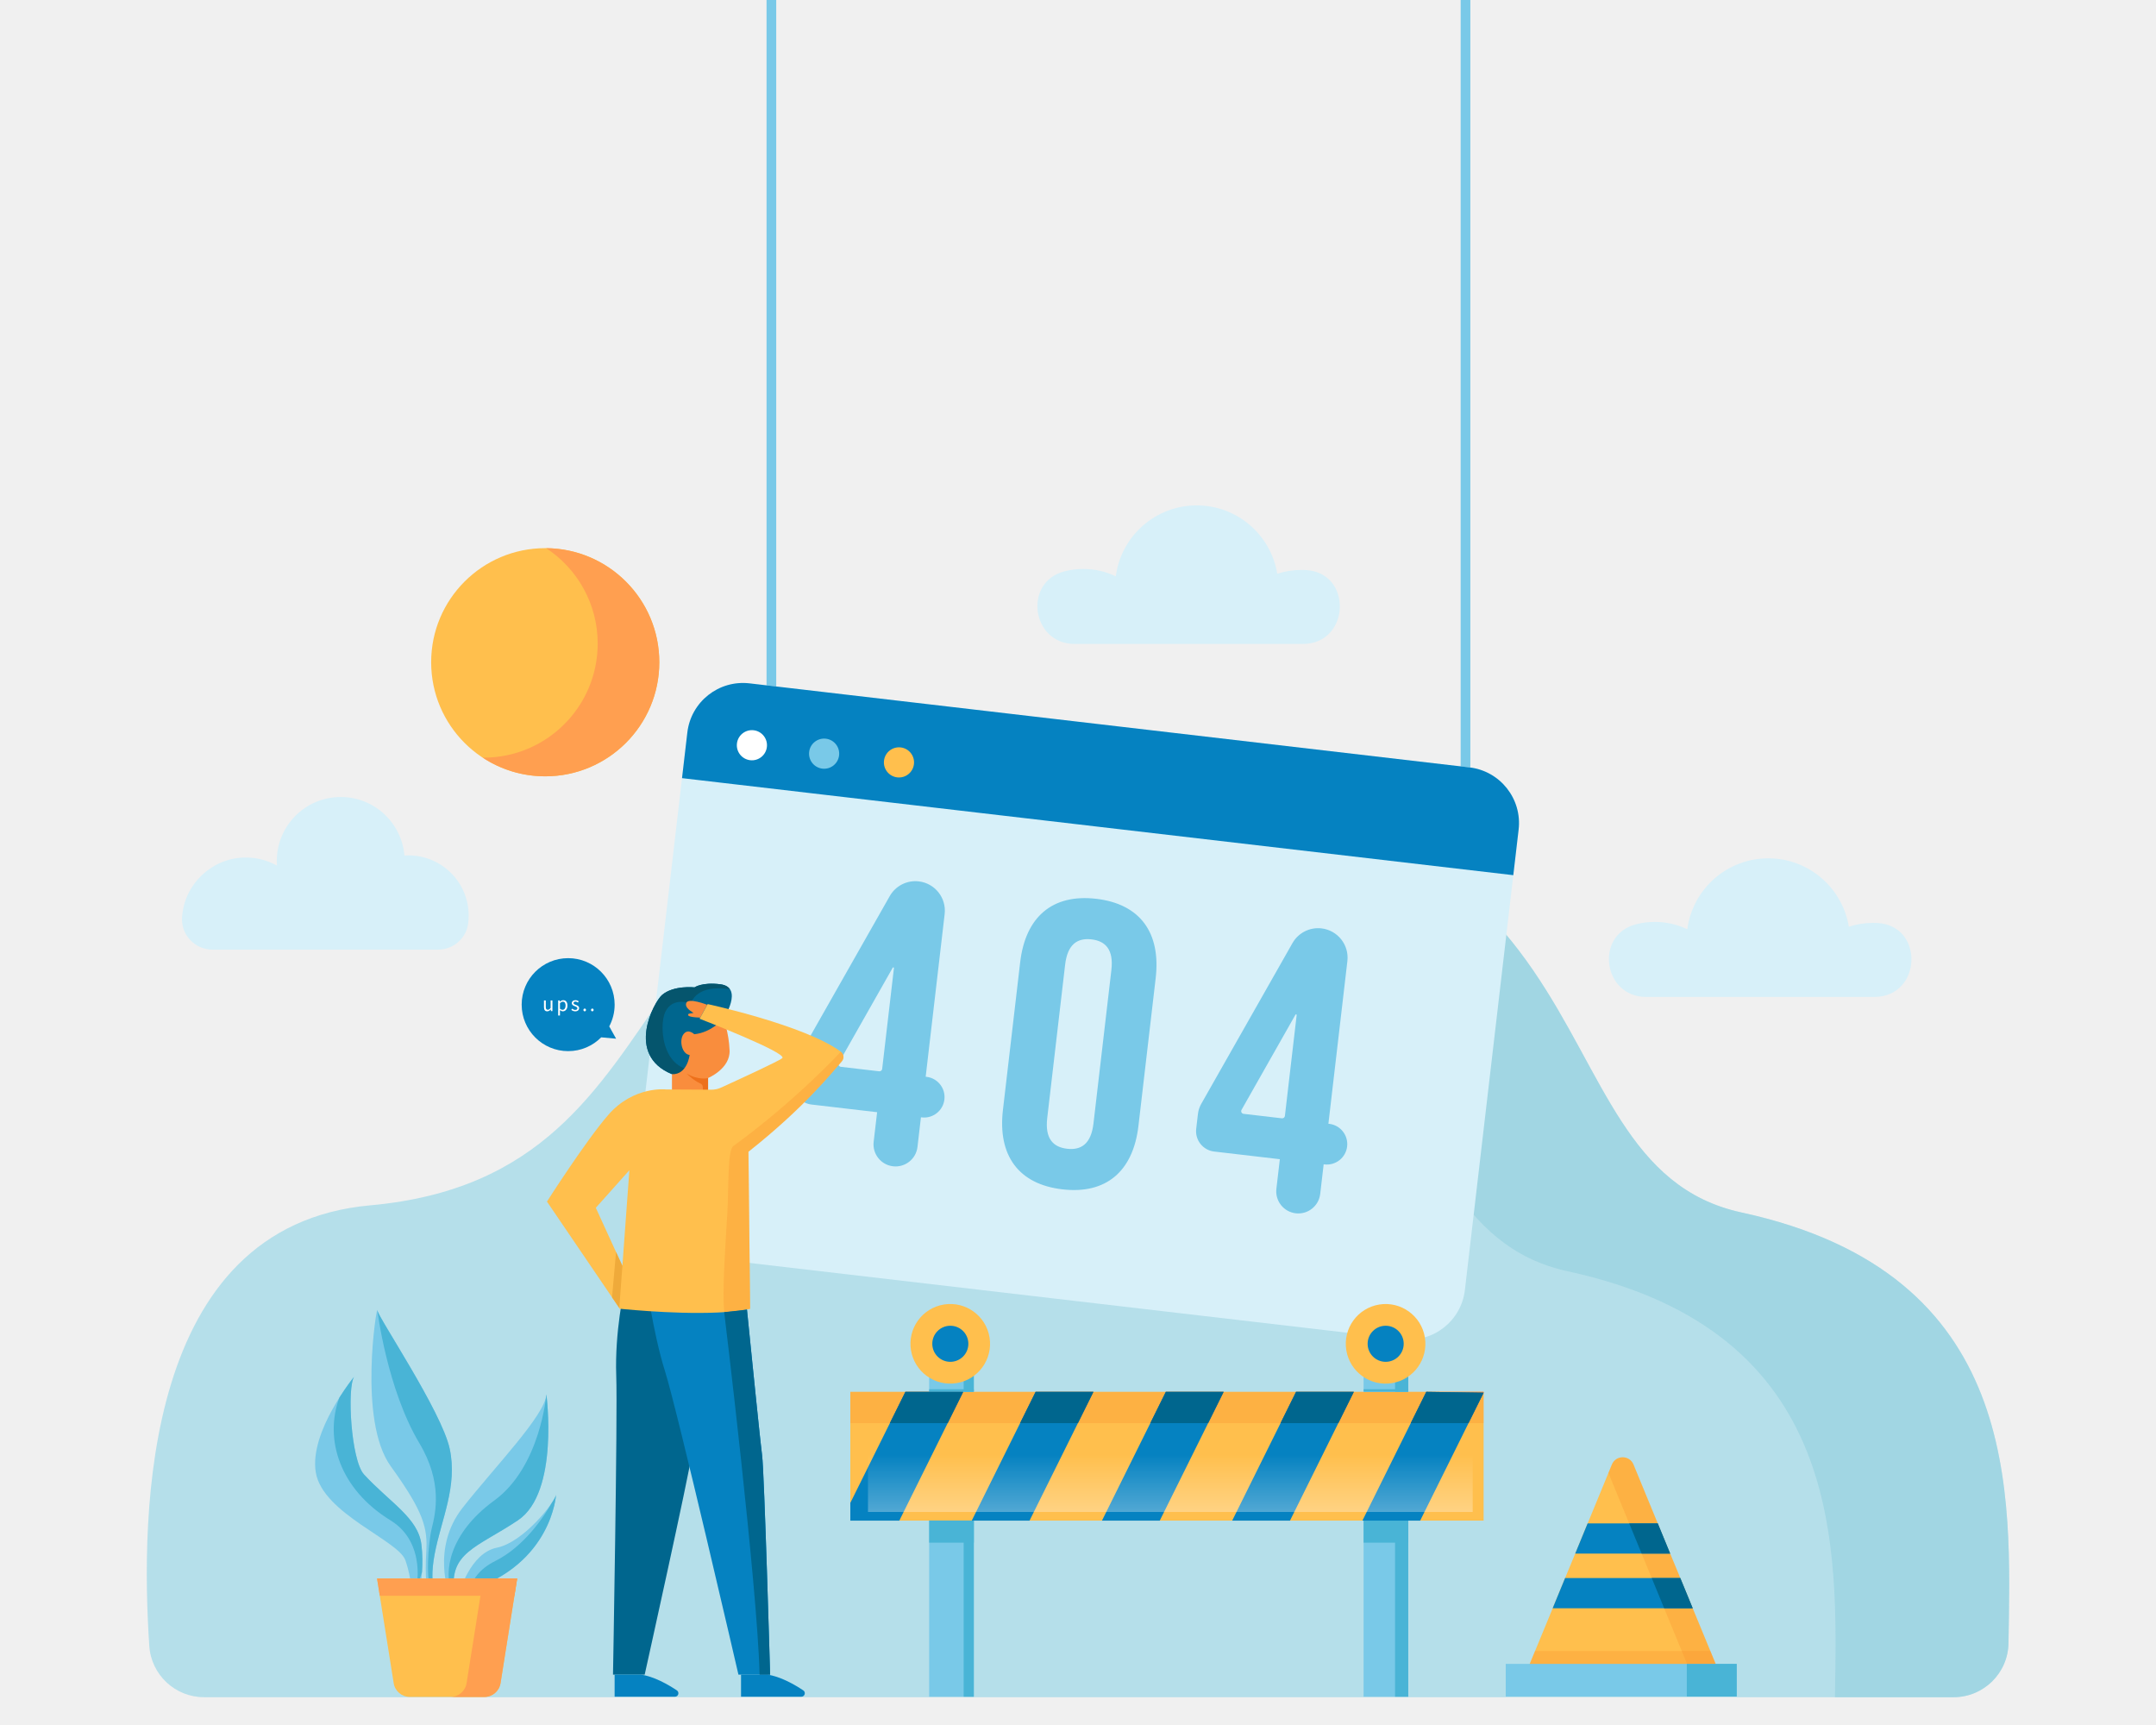
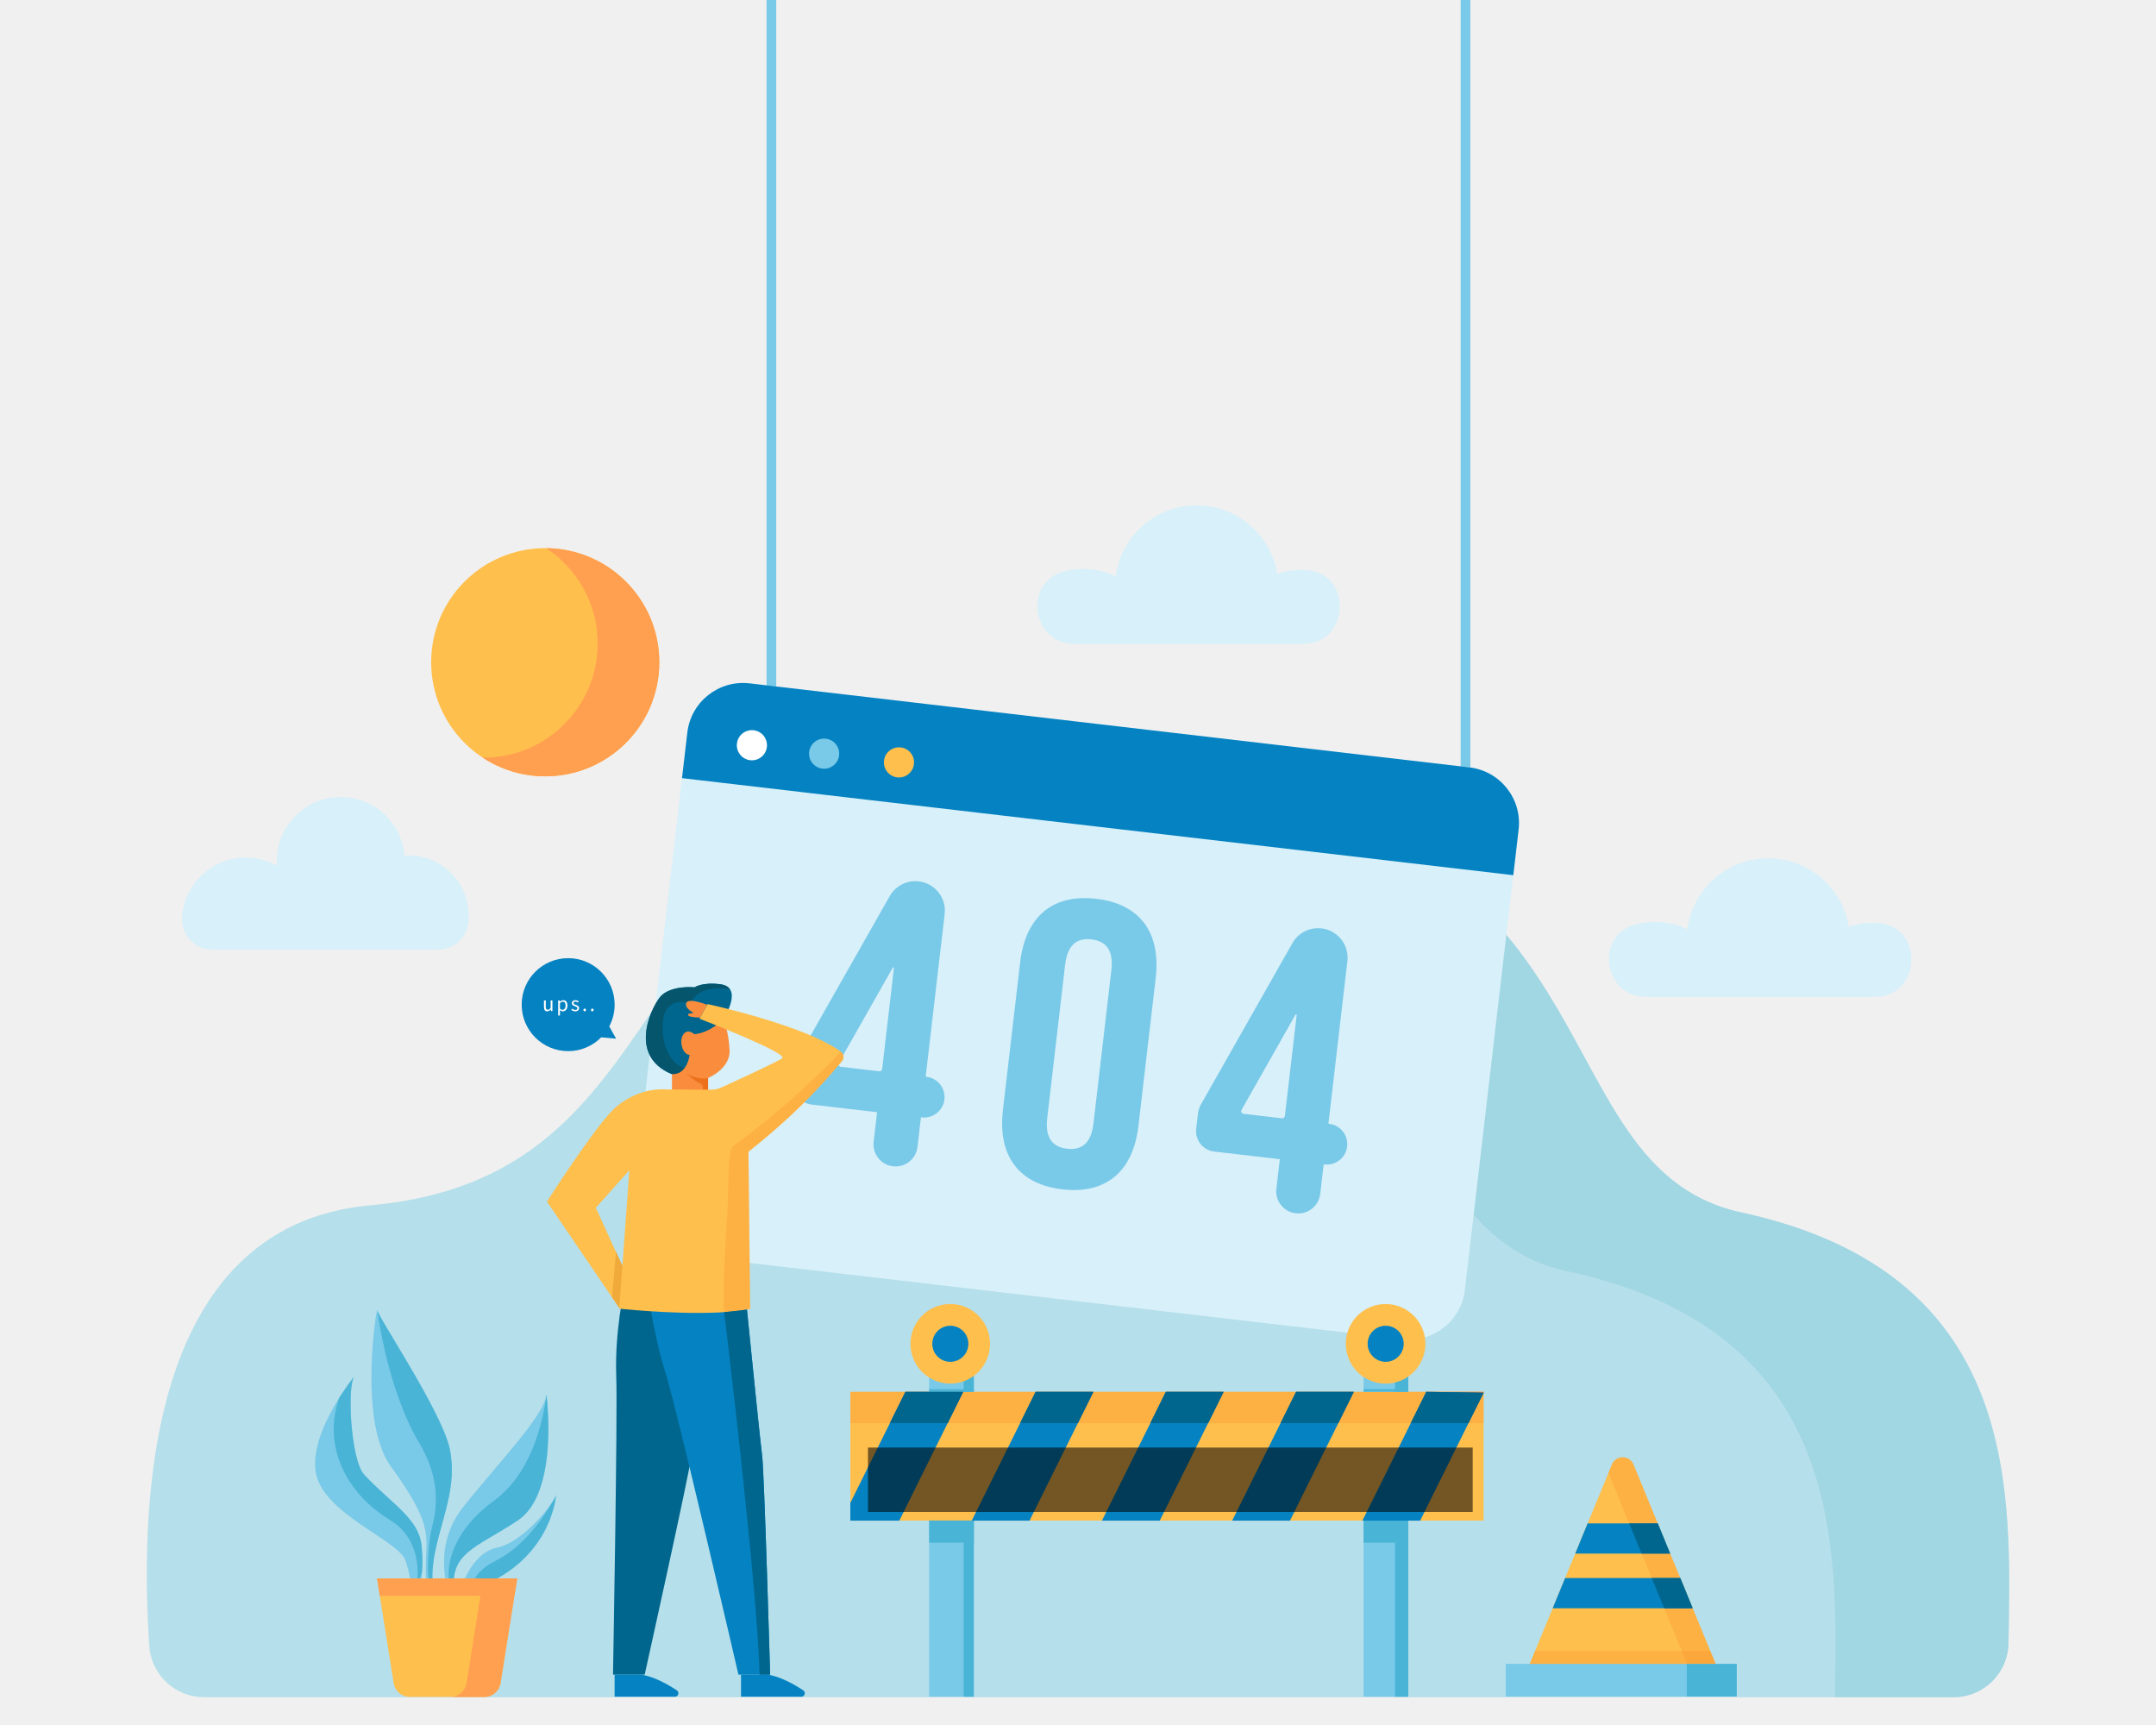
<svg xmlns="http://www.w3.org/2000/svg" version="1.1" x="0px" y="0px" viewBox="0 0 500 400" style="enable-background:new 0 0 500 400;" xml:space="preserve">
  <g id="OBJECTS">
    <g>
      <g>
        <path style="fill:#B5DFEA;" d="M453.058,393.555c6.951,0,12.625-5.573,12.731-12.524c0.532-34.645,3.323-85.746-61.922-99.879     c-52.799-11.437-21.495-105.268-163.689-99.205c-102.072,4.352-74.955,90.387-154.319,97.552     c-52.81,4.768-53.267,71.559-51.238,102.163c0.444,6.694,5.997,11.894,12.706,11.894H453.058z" />
        <g>
          <path style="opacity:0.55;fill:#90CEDD;" d="M403.867,281.152c-52.799-11.437-21.495-105.268-163.689-99.205      c-24.277,1.035-41.237,6.696-54.068,14.813c4.323-0.566,8.911-0.965,13.801-1.173c142.194-6.063,110.89,87.768,163.689,99.205      c64.549,13.982,62.506,64.148,61.94,98.764h27.518c6.951,0,12.625-5.573,12.731-12.524      C466.321,346.387,469.112,295.285,403.867,281.152z" />
        </g>
        <g>
          <rect x="177.77" style="fill:#79C9E8;" width="2.245" height="163.799" />
          <rect x="338.744" style="fill:#79C9E8;" width="2.245" height="188.961" />
          <g>
            <path style="fill:#D7F0F9;" d="M340.774,177.946L173.827,158.46c-7.135-0.833-13.594,4.276-14.426,11.411l-12.46,106.754       c-0.833,7.135,4.276,13.594,11.411,14.426l166.947,19.486c7.135,0.833,13.594-4.276,14.426-11.411l12.46-106.754       C353.017,185.238,347.909,178.779,340.774,177.946z" />
            <path style="fill:#0582C1;" d="M350.951,202.939l1.233-10.567c0.833-7.135-4.276-13.594-11.411-14.426L173.827,158.46       c-7.135-0.833-13.594,4.276-14.426,11.411l-1.233,10.567L350.951,202.939z" />
            <g>
              <path style="fill:#79C9E8;" d="M185.178,245.079l21.162-37.286c1.356-2.389,4.01-3.734,6.738-3.416l0,0        c3.75,0.438,6.435,3.833,5.998,7.583l-4.402,37.716l0.188,0.022c2.598,0.303,4.459,2.656,4.156,5.254l0,0        c-0.303,2.598-2.656,4.459-5.254,4.156l-0.188-0.022l-0.802,6.869c-0.327,2.806-2.868,4.815-5.674,4.488l0,0        c-2.806-0.328-4.815-2.868-4.488-5.674l0.802-6.869l-15.235-1.778c-2.603-0.304-4.466-2.66-4.163-5.263l0.404-3.461        C184.515,246.581,184.773,245.793,185.178,245.079z M204.584,247.868l2.73-23.39c0.019-0.162-0.199-0.233-0.279-0.091        l-12.503,22.063c-0.221,0.39,0.027,0.878,0.472,0.93l8.886,1.037C204.234,248.457,204.544,248.211,204.584,247.868z" />
              <path style="fill:#79C9E8;" d="M278.574,255.98l21.162-37.286c1.356-2.389,4.01-3.734,6.738-3.416l0,0        c3.75,0.438,6.435,3.833,5.998,7.583l-4.402,37.716l0.188,0.022c2.598,0.303,4.459,2.656,4.156,5.254l0,0        c-0.303,2.598-2.656,4.459-5.254,4.156l-0.188-0.022l-0.802,6.869c-0.328,2.806-2.868,4.815-5.674,4.488l0,0        c-2.806-0.328-4.815-2.868-4.488-5.674l0.802-6.869l-15.235-1.778c-2.603-0.304-4.466-2.66-4.163-5.263l0.404-3.461        C277.911,257.482,278.169,256.694,278.574,255.98z M297.981,258.769l2.73-23.39c0.019-0.162-0.199-0.233-0.279-0.091        l-12.503,22.063c-0.221,0.389,0.027,0.878,0.472,0.93l8.887,1.037C297.63,259.358,297.941,259.112,297.981,258.769z" />
              <path style="fill:#79C9E8;" d="M236.588,223.144c1.23-10.538,7.484-15.913,17.647-14.726        c10.162,1.186,15.011,7.856,13.781,18.395l-3.998,34.25c-1.23,10.539-7.485,15.913-17.647,14.727        c-10.163-1.186-15.011-7.856-13.781-18.395L236.588,223.144z M242.864,259.26c-0.549,4.705,1.312,6.734,4.605,7.118        c3.293,0.384,5.572-1.161,6.121-5.866l4.151-35.567c0.549-4.705-1.312-6.734-4.605-7.118        c-3.293-0.384-5.572,1.162-6.121,5.867L242.864,259.26z" />
            </g>
            <g>
              <path style="fill:#FFFFFF;" d="M177.848,173.212c-0.224,1.917-1.96,3.29-3.877,3.067c-1.917-0.224-3.29-1.96-3.066-3.877        c0.224-1.917,1.959-3.29,3.877-3.066S178.072,171.295,177.848,173.212z" />
              <path style="fill:#79C9E8;" d="M194.594,175.167c-0.224,1.917-1.96,3.29-3.877,3.067c-1.917-0.224-3.29-1.96-3.067-3.877        c0.224-1.917,1.96-3.29,3.877-3.066C193.445,171.514,194.818,173.25,194.594,175.167z" />
              <path style="fill:#FFBF4D;" d="M211.953,177.193c-0.224,1.917-1.96,3.29-3.877,3.066c-1.917-0.224-3.29-1.96-3.066-3.877        c0.224-1.917,1.96-3.29,3.877-3.066C210.804,173.54,212.177,175.276,211.953,177.193z" />
            </g>
          </g>
        </g>
        <g>
          <path style="fill:#00668E;" d="M144.793,298.792c0,0-2.255,9.998-1.879,20.221c0.337,9.152-0.752,69.31-0.752,69.31h7.348      c0,0,10.46-47.116,10.851-50.837c0.391-3.721,5.652-40.93,5.652-40.93L144.793,298.792z" />
          <path style="fill:#0582C1;" d="M149.679,296.048c0,0,1.691,12.854,4.566,21.987c2.875,9.133,17.007,70.287,17.007,70.287h7.348      c0,0-1.353-47.116-1.861-50.837c-0.507-3.721-4.228-40.93-4.228-40.93L149.679,296.048z" />
          <path style="fill:#0582C1;" d="M171.853,388.311v5.128h13.988c0.795,0,1.105-1.03,0.444-1.471      c-2.046-1.362-5.322-3.239-8.368-3.658H171.853z" />
          <path style="fill:#0582C1;" d="M142.537,388.311v5.128h13.988c0.795,0,1.105-1.03,0.444-1.471      c-2.046-1.362-5.322-3.239-8.368-3.658H142.537z" />
          <g>
            <path style="fill:#00668E;" d="M167.774,236.255c0,0,4.811-7.305-0.713-8.018c-4.241-0.547-5.986,0.716-5.986,0.716       s-4.883-0.538-7.556,1.778c-1.831,1.587-8.553,13.898,2.316,18.352c10.869,4.455,8.553-6.949,8.553-6.949L167.774,236.255z" />
            <path style="fill:#05556D;" d="M167.062,228.237c-4.241-0.547-5.986,0.716-5.986,0.716s-4.883-0.538-7.556,1.778       c-1.831,1.587-8.553,13.898,2.316,18.352c5.109,2.094,7.304,0.683,8.196-1.399c-10.313,2.901-11.43-9.528-9.73-13.064       c1.728-3.594,5.874-1.935,5.874-1.935c1.622-4.082,6.907-3.64,9.085-3.322C168.865,228.796,168.177,228.381,167.062,228.237z" />
            <path style="fill:#F98D3D;" d="M161.003,239.818c0,0-1.425-1.425-2.494,0c-1.069,1.426-0.356,4.633,1.425,4.811       c0,0-0.535,4.633-4.098,4.454v3.742h8.374v-2.851c0,0,5.167-2.138,4.989-6.414c-0.178-4.276-1.425-7.305-1.425-7.305       S164.923,239.462,161.003,239.818z" />
            <path style="fill:#ED701B;" d="M162.285,251.173c0.829,0.345,0.684,0.868,0.721,1.653h1.205v-2.851       c0,0-2.029,0.645-5.001-1.048C159.21,248.926,160.939,250.612,162.285,251.173z" />
          </g>
          <path style="fill:#F98D3D;" d="M163.999,232.999c0,0-4.341-1.729-4.848-0.432c-0.332,0.849,0.513,1.581,1.671,2.319      l-1.022,0.168c-0.227,0.038-0.309,0.328-0.13,0.472c0.285,0.23,1.072,0.385,2.713,0.442L163.999,232.999z" />
          <g>
            <polygon style="fill:none;" points="138.178,280.074 143.995,298.817 143.891,297.871 143.995,298.817 145.958,271.524             " />
            <path style="fill:#FFBF4D;" d="M194.995,243.871c-8.277-6.134-30.884-11.038-30.884-11.038l-1.863,3.395       c0,0,20.523,7.953,19.168,9.138c-0.795,0.7-10.825,5.295-14.219,6.841c-0.729,0.331-1.524,0.493-2.334,0.479l-10.39-0.059       c0,0-7.496-0.891-13.395,5.884c-5.272,6.068-14.234,20.118-14.234,20.118l15.096,22.202l1.672,2.452l0.015-0.03l-0.015,0.206       c0,0,0.537,0.059,1.487,0.147c4.853,0.449,20.405,1.679,28.638-0.066l0.228-0.052l-0.39-36.421       c13.144-10.405,19.418-18.439,21.664-20.965C195.827,245.432,195.717,244.409,194.995,243.871z M144.34,293.54l-1.473-3.218       l-4.691-10.25l7.784-8.719l-1.399,19.131L144.34,293.54z" />
          </g>
          <polygon style="fill:#EFAA3A;" points="142.867,290.322 144.34,293.54 143.625,303.253 143.611,303.282 141.939,300.83     " />
          <path style="opacity:0.29;fill:#F98D2B;" d="M170.062,265.758c-1.398,1.015-1.044,10.023-1.389,15.654      c-0.578,9.431-1.141,17.592-0.726,22.854c2.131-0.14,4.113-0.371,5.789-0.726l0.228-0.052l-0.39-36.421      c13.144-10.405,19.418-18.439,21.664-20.965c0.589-0.67,0.479-1.694-0.243-2.231      C194.995,243.871,184.605,255.199,170.062,265.758z" />
          <path style="fill:#00668E;" d="M176.74,337.485c-0.366-2.685-2.405-22.804-3.512-33.8l-5.281,0.581      c0,0,7.704,63.333,8.21,84.056h2.444C178.601,388.323,177.248,341.206,176.74,337.485z" />
          <g>
            <path style="fill:#0582C1;" d="M142.881,240.857l-1.592-2.855c0.798-1.505,1.254-3.219,1.254-5.041       c0-5.954-4.827-10.781-10.781-10.781c-5.954,0-10.781,4.827-10.781,10.781c0,5.954,4.827,10.781,10.781,10.781       c2.998,0,5.708-1.225,7.662-3.2L142.881,240.857z" />
            <g>
              <path style="fill:#FFFFFF;" d="M126.154,231.988h0.42v1.503c0,0.46,0.137,0.658,0.461,0.658c0.253,0,0.43-0.127,0.663-0.415        v-1.746h0.415v2.459h-0.343l-0.036-0.385h-0.015c-0.228,0.268-0.47,0.445-0.81,0.445c-0.521,0-0.754-0.334-0.754-0.961        V231.988z" />
              <path style="fill:#FFFFFF;" d="M129.862,234.654v0.83h-0.415v-3.497h0.345l0.035,0.283h0.015        c0.223-0.187,0.496-0.344,0.785-0.344c0.632,0,0.971,0.491,0.971,1.255c0,0.835-0.501,1.326-1.063,1.326        c-0.227,0-0.455-0.106-0.683-0.283L129.862,234.654z M130.464,234.159c0.405,0,0.703-0.369,0.703-0.976        c0-0.542-0.183-0.906-0.648-0.906c-0.208,0-0.415,0.116-0.658,0.334v1.29C130.084,234.088,130.302,234.159,130.464,234.159z" />
              <path style="fill:#FFFFFF;" d="M132.694,233.89c0.213,0.172,0.43,0.294,0.724,0.294c0.324,0,0.486-0.172,0.486-0.385        c0-0.253-0.293-0.364-0.562-0.465c-0.349-0.126-0.734-0.294-0.734-0.708c0-0.395,0.314-0.698,0.845-0.698        c0.309,0,0.577,0.126,0.764,0.278l-0.197,0.263c-0.167-0.126-0.344-0.217-0.562-0.217c-0.309,0-0.45,0.167-0.45,0.354        c0,0.228,0.268,0.319,0.546,0.425c0.354,0.131,0.749,0.278,0.749,0.744c0,0.399-0.319,0.734-0.901,0.734        c-0.349,0-0.683-0.147-0.916-0.339L132.694,233.89z" />
              <path style="fill:#FFFFFF;" d="M135.602,233.87c0.162,0,0.299,0.131,0.299,0.324c0,0.182-0.137,0.313-0.299,0.313        c-0.167,0-0.304-0.132-0.304-0.313C135.299,234.002,135.435,233.87,135.602,233.87z" />
              <path style="fill:#FFFFFF;" d="M137.367,233.87c0.162,0,0.299,0.131,0.299,0.324c0,0.182-0.137,0.313-0.299,0.313        c-0.167,0-0.304-0.132-0.304-0.313C137.064,234.002,137.201,233.87,137.367,233.87z" />
            </g>
          </g>
        </g>
        <g>
          <g>
            <g>
              <path style="fill:#79C9E8;" d="M101.545,370.495c0,0-2.265-2.115-0.745-10.139c1.52-8.024,5.376-15.73,3.484-24.435        c-1.892-8.705-16.725-30.655-16.775-32.114c-0.05-1.46-4.576,25.535,3.095,36.169c7.671,10.634,8.594,14.323,8.253,19.915        c-0.341,5.592,0.079,10.096,0.92,11.396L101.545,370.495z" />
              <path style="fill:#49B4D6;" d="M100.141,354.356c-0.892,3.579-1.43,12.555-0.005,14.703c0.133,0.201,0.324,0.086,0.562-0.284        c-0.434-1.484-0.719-4.084,0.102-8.419c1.52-8.024,5.376-15.73,3.484-24.435c-1.892-8.705-16.725-30.654-16.775-32.114        c0,0,2.235,18.287,9.763,30.875C102.662,343.692,101.033,350.776,100.141,354.356z" />
            </g>
            <g>
              <path style="fill:#79C9E8;" d="M104.25,369.937c0,0-4.358-10.88,3.028-20.3c7.385-9.42,19.197-21.516,19.432-26.308        c0,0,3.035,22.75-6.577,29.191c-9.613,6.44-16.354,7.468-14.687,17.376L104.25,369.937z" />
              <path style="fill:#49B4D6;" d="M114.625,347.946c-10.719,7.802-11.595,16.789-9.932,20.957        c0.129,0.324,0.374,0.522,0.697,0.628c-1.437-9.564,5.249-10.652,14.741-17.011c9.613-6.44,6.577-29.191,6.577-29.191        S125.344,340.145,114.625,347.946z" />
            </g>
            <g>
              <path style="fill:#79C9E8;" d="M97.083,370.182c0,0,1.398-5.761,0.654-11.981c-0.744-6.22-7.241-9.718-13.312-16.288        c-3.123-3.38-4.047-21.254-2.111-22.915c0,0-10.718,12.989-9.065,22.499c1.653,9.51,19.138,15.69,20.756,20.286        c1.618,4.595,1.484,8.453,1.484,8.453L97.083,370.182z" />
              <g>
                <path style="fill:#49B4D6;" d="M78.692,324.11c-3.543,9.593,0.089,21.211,11.856,28.427c8.663,5.313,5.904,16.36,5.904,16.36         l1.415-4.358c0.125-1.884,0.139-4.079-0.131-6.338c-0.744-6.22-7.241-9.718-13.312-16.288         c-3.012-3.26-3.978-19.998-2.305-22.673C81.629,319.858,80.242,321.655,78.692,324.11z" />
                <path style="fill:#49B4D6;" d="M82.12,319.24c0.121-0.153,0.194-0.242,0.194-0.242         C82.246,319.057,82.182,319.142,82.12,319.24z" />
              </g>
            </g>
            <g>
              <path style="fill:#79C9E8;" d="M106.493,369.462c0,0,2.512-9.321,8.725-10.576c6.213-1.255,13.347-10.435,13.733-12.236        C128.951,346.651,127.903,363.965,106.493,369.462z" />
              <path style="fill:#49B4D6;" d="M114.863,361.968c-3.807,1.904-5.39,4.464-5.952,6.788c19.062-6.13,20.04-22.105,20.04-22.105        c-0.076,0.356-0.424,1.007-0.968,1.821C126.113,351.747,121.587,358.606,114.863,361.968z" />
            </g>
          </g>
          <path style="fill:#FFBF4D;" d="M119.937,366.03H87.442l3.859,24.27c0.293,1.841,1.88,3.196,3.744,3.196h17.289      c1.864,0,3.451-1.355,3.744-3.196L119.937,366.03z" />
          <polygon style="fill:#FF9F50;" points="119.299,370.045 119.937,366.03 87.442,366.03 88.081,370.045     " />
          <path style="fill:#FF9F50;" d="M112.065,366.03l-3.859,24.27c-0.293,1.841-1.88,3.195-3.744,3.195h7.872      c1.864,0,3.451-1.355,3.744-3.195l3.859-24.27H112.065z" />
        </g>
        <g>
          <rect x="197.202" y="322.747" style="fill:#FFBF4D;" width="146.863" height="29.86" />
          <rect x="197.202" y="322.747" style="opacity:0.29;fill:#F98D2B;" width="146.863" height="7.248" />
          <polygon style="fill:#F77E2D;" points="209.972,322.747 223.376,322.747 219.783,329.998 206.372,329.998     " />
          <polygon style="fill:#F77E2D;" points="240.171,322.747 253.575,322.747 249.982,329.998 236.578,329.998     " />
          <polygon style="fill:#F77E2D;" points="270.37,322.747 283.775,322.747 280.182,329.998 266.778,329.998     " />
          <polygon style="fill:#F77E2D;" points="300.57,322.747 313.967,322.747 310.374,329.998 296.977,329.998     " />
          <polygon style="fill:#F77E2D;" points="344.065,322.747 344.065,322.949 340.566,329.998 327.176,329.998 330.769,322.747           " />
          <rect x="215.484" y="352.61" style="fill:#79C9E8;" width="10.353" height="40.829" />
          <rect x="223.485" y="352.61" style="fill:#49B4D6;" width="2.352" height="40.829" />
          <rect x="316.235" y="352.61" style="fill:#79C9E8;" width="10.353" height="40.829" />
          <rect x="323.527" y="352.61" style="fill:#49B4D6;" width="3.061" height="40.829" />
          <rect x="215.484" y="352.578" style="fill:#49B4D6;" width="10.353" height="5.142" />
          <rect x="316.235" y="352.578" style="fill:#49B4D6;" width="10.353" height="5.142" />
          <rect x="215.484" y="318.082" style="fill:#79C9E8;" width="10.353" height="4.636" />
          <rect x="223.485" y="318.082" style="fill:#49B4D6;" width="2.352" height="4.636" />
          <rect x="316.235" y="318.082" style="fill:#79C9E8;" width="10.353" height="4.636" />
          <rect x="323.527" y="318.082" style="fill:#49B4D6;" width="3.061" height="4.636" />
          <rect x="215.484" y="322.138" style="fill:#49B4D6;" width="10.353" height="0.584" />
          <rect x="316.235" y="322.138" style="fill:#49B4D6;" width="10.353" height="0.584" />
          <g>
            <g>
              <polygon style="fill:#0582C1;" points="223.376,322.747 208.565,352.608 197.202,352.608 197.202,348.488 209.972,322.747               " />
              <polygon style="fill:#0582C1;" points="240.171,322.747 225.36,352.608 238.764,352.608 253.575,322.747       " />
              <polygon style="fill:#0582C1;" points="283.775,322.747 268.964,352.608 255.559,352.608 270.37,322.747       " />
              <polygon style="fill:#0582C1;" points="313.967,322.747 299.163,352.608 285.759,352.608 300.57,322.747       " />
              <polygon style="fill:#0582C1;" points="330.769,322.747 315.958,352.608 329.355,352.608 344.065,322.949       " />
            </g>
          </g>
          <g>
            <g>
              <polygon style="fill:#00668E;" points="223.376,322.747 219.783,329.998 206.372,329.998 209.972,322.747       " />
              <polygon style="fill:#00668E;" points="253.575,322.747 249.982,329.998 236.578,329.998 240.171,322.747       " />
              <polygon style="fill:#00668E;" points="283.775,322.747 280.182,329.998 266.778,329.998 270.37,322.747       " />
              <polygon style="fill:#00668E;" points="313.967,322.747 310.374,329.998 296.977,329.998 300.57,322.747       " />
              <polygon style="fill:#00668E;" points="344.065,322.949 340.566,329.998 327.176,329.998 330.769,322.747       " />
            </g>
          </g>
          <linearGradient id="SVGID_1_" gradientUnits="userSpaceOnUse" x1="271.414" y1="361.342" x2="271.414" y2="337.288">
-             <stop offset="0" style="stop-color:#FFFFFF" />
-             <stop offset="1" style="stop-color:#FFFFFF;stop-opacity:0" />
+             <stop offset="0" style="stopColor:#FFFFFF" />
+             <stop offset="1" style="stopColor:#FFFFFF;stopOpacity:0" />
          </linearGradient>
          <rect x="201.295" y="335.666" style="opacity:0.55;fill:url(#SVGID_1_);" width="140.24" height="14.936" />
          <ellipse transform="matrix(0.987 -0.1606 0.1606 0.987 -47.1947 39.4514)" style="fill:#FFBF4D;" cx="220.39" cy="311.602" rx="9.231" ry="9.231" />
          <path style="fill:#0582C1;" d="M224.574,311.602c0-2.31-1.873-4.183-4.183-4.183c-2.31,0-4.183,1.873-4.183,4.183      c0,2.31,1.873,4.183,4.183,4.183C222.701,315.785,224.574,313.912,224.574,311.602z" />
          <ellipse transform="matrix(0.987 -0.1606 0.1606 0.987 -45.8835 55.6701)" style="fill:#FFBF4D;" cx="321.351" cy="311.602" rx="9.231" ry="9.231" />
          <path style="fill:#0582C1;" d="M325.534,311.602c0-2.31-1.873-4.183-4.183-4.183s-4.183,1.873-4.183,4.183      c0,2.31,1.873,4.183,4.183,4.183S325.534,313.912,325.534,311.602z" />
        </g>
        <g>
          <path style="fill:#FFBF4D;" d="M399.705,390.274h-46.773l7.155-17.343v-0.01l2.877-6.998l0.793-1.918l1.292-3.122l0.264-0.636      l2.878-6.998l0.529-1.272l5.099-12.381c0.92-2.232,4.081-2.232,5.001,0l5.099,12.381l0.529,1.272l2.877,6.998l0.264,0.636      l1.292,3.122l0.793,1.918l2.878,6.998v0.01L399.705,390.274z" />
          <polygon style="opacity:0.29;fill:#F98D2B;" points="355.998,382.838 352.934,390.273 399.71,390.273 396.645,382.838     " />
          <rect x="349.195" y="385.828" style="fill:#79C9E8;" width="53.571" height="7.573" />
          <rect x="391.191" y="385.828" style="fill:#49B4D6;" width="11.574" height="7.573" />
          <g>
            <path style="opacity:0.29;fill:#F98D2B;" d="M397.865,385.825h-6.616l-5.315-12.89v-0.01l-2.877-6.998l-0.793-1.918       l-1.292-3.122l-0.264-0.636l-2.877-6.998l-0.529-1.272l-4.287-10.423l0.803-1.957c0.92-2.232,4.081-2.232,5.001,0l5.099,12.381       l0.529,1.272l2.877,6.998l0.264,0.636l1.292,3.122l0.793,1.918l2.878,6.998v0.01L397.865,385.825z" />
            <g>
              <polygon style="fill:#0582C1;" points="387.324,360.247 365.313,360.247 368.19,353.249 384.447,353.249       " />
              <polygon style="fill:#0582C1;" points="392.551,372.921 392.551,372.931 360.086,372.931 360.086,372.921 362.964,365.923         389.673,365.923       " />
              <polygon style="fill:#00668E;" points="387.324,360.247 380.708,360.247 377.831,353.249 384.447,353.249       " />
              <polygon style="fill:#00668E;" points="392.551,372.921 392.551,372.931 385.934,372.931 385.934,372.921 383.057,365.923         389.673,365.923       " />
            </g>
          </g>
        </g>
        <g>
          <path style="fill:#D7F0F9;" d="M101.558,220.208c3.495,0,6.533-2.538,7.005-6c0.085-0.621,0.128-1.255,0.128-1.899      c0-7.709-6.25-13.958-13.959-13.958c-0.316,0-0.629,0.014-0.94,0.035c-0.637-7.602-7.005-13.574-14.772-13.574      c-8.19,0-14.828,6.639-14.828,14.829c0,0.363,0.018,0.722,0.043,1.079c-2.324-1.298-5.033-1.992-7.913-1.86      c-7.448,0.341-13.568,6.299-14.095,13.737c-0.004,0.059-0.008,0.118-0.011,0.177c-0.24,4.045,3.03,7.437,7.082,7.437H101.558z" />
          <path style="fill:#D7F0F9;" d="M434.692,231.172c11.038,0,11.649-16.612,0.624-17.148c-0.301-0.015-0.604-0.022-0.909-0.022      c-1.968,0-3.863,0.312-5.641,0.883c-1.476-8.992-9.279-15.853-18.688-15.853c-9.616,0-17.553,7.167-18.774,16.451      c-2.282-1.094-4.837-1.707-7.537-1.707c-1.508,0-2.971,0.191-4.367,0.551c-9.652,2.486-7.626,16.846,2.341,16.846H434.692z" />
          <path style="fill:#D7F0F9;" d="M302.135,149.323c11.035,0,11.646-16.607,0.624-17.143c-0.301-0.015-0.604-0.022-0.909-0.022      c-1.967,0-3.862,0.312-5.639,0.883c-1.475-8.989-9.276-15.848-18.682-15.848c-9.613,0-17.548,7.165-18.768,16.446      c-2.281-1.094-4.836-1.707-7.535-1.707c-1.507,0-2.97,0.191-4.365,0.55c-9.649,2.485-7.624,16.841,2.34,16.841H302.135z" />
          <circle style="fill:#FFBF4D;" cx="126.446" cy="153.563" r="26.455" />
          <path style="fill:#FF9F50;" d="M126.663,127.113c7.195,4.728,11.949,12.867,11.949,22.119c0,14.611-11.844,26.455-26.455,26.455      c-0.073,0-0.145-0.005-0.217-0.005c4.166,2.738,9.148,4.335,14.506,4.335c14.611,0,26.455-11.844,26.455-26.455      C152.901,139.025,141.173,127.231,126.663,127.113z" />
        </g>
      </g>
    </g>
  </g>
</svg>
